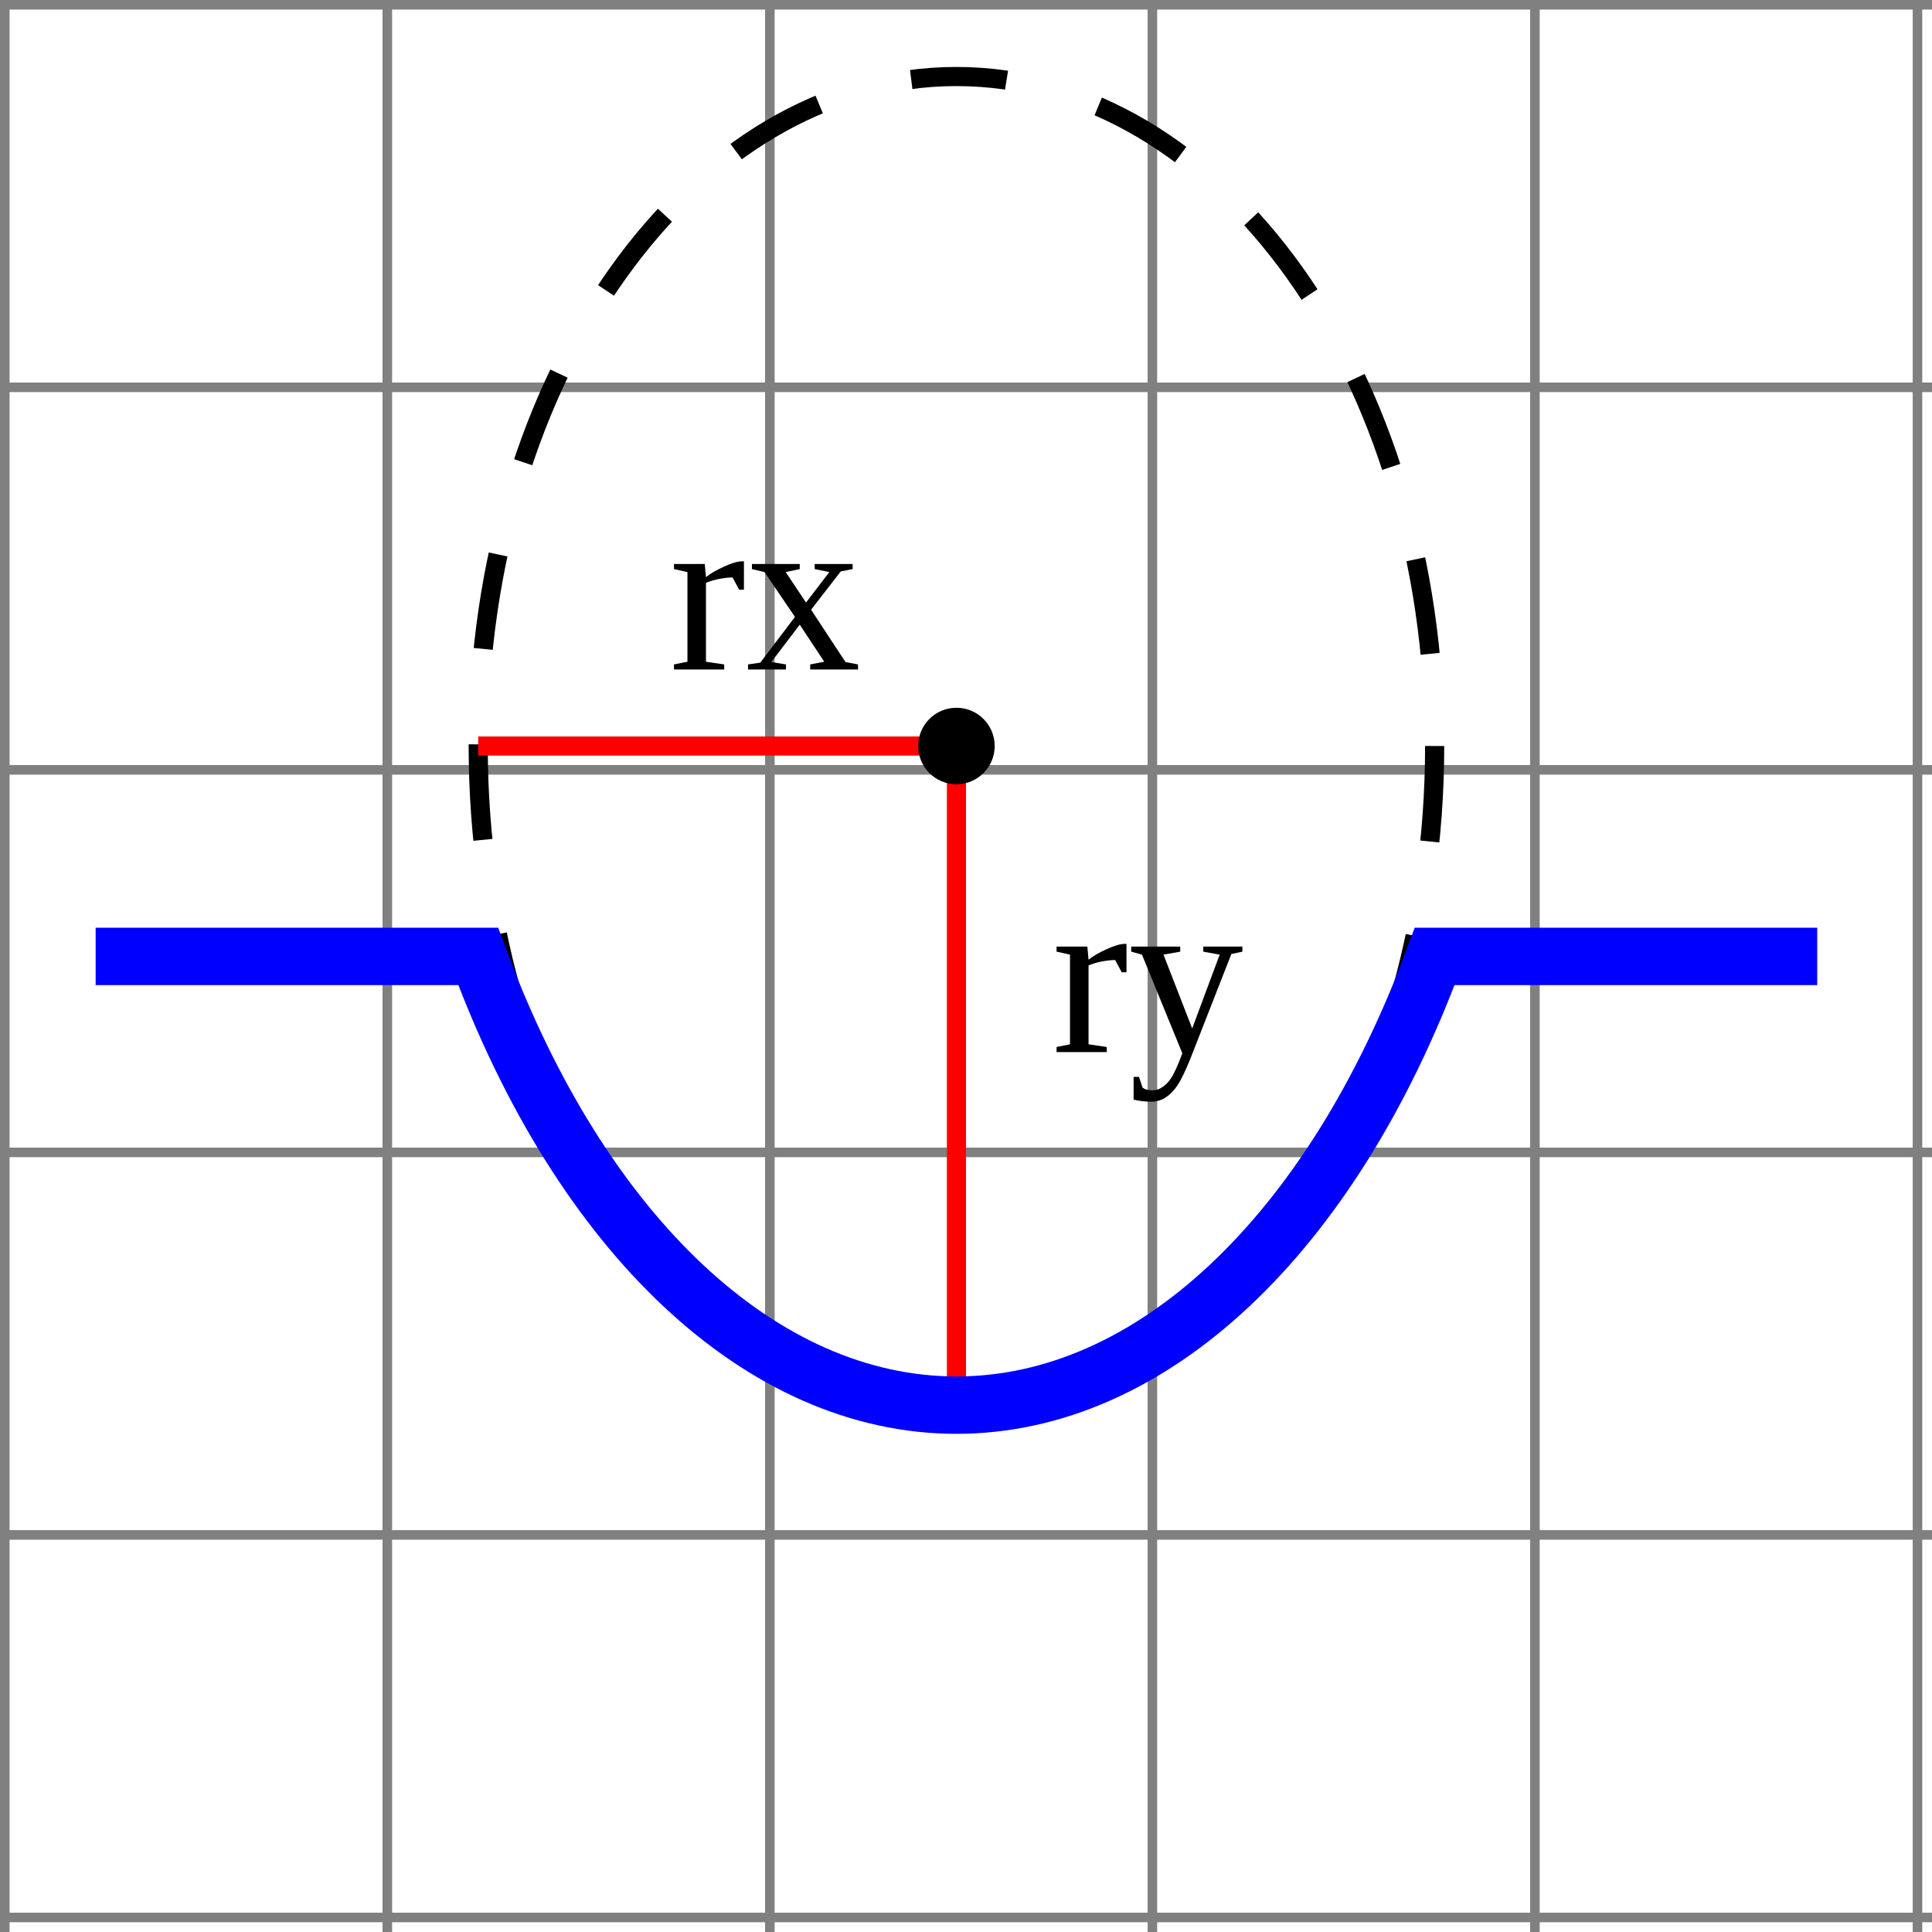
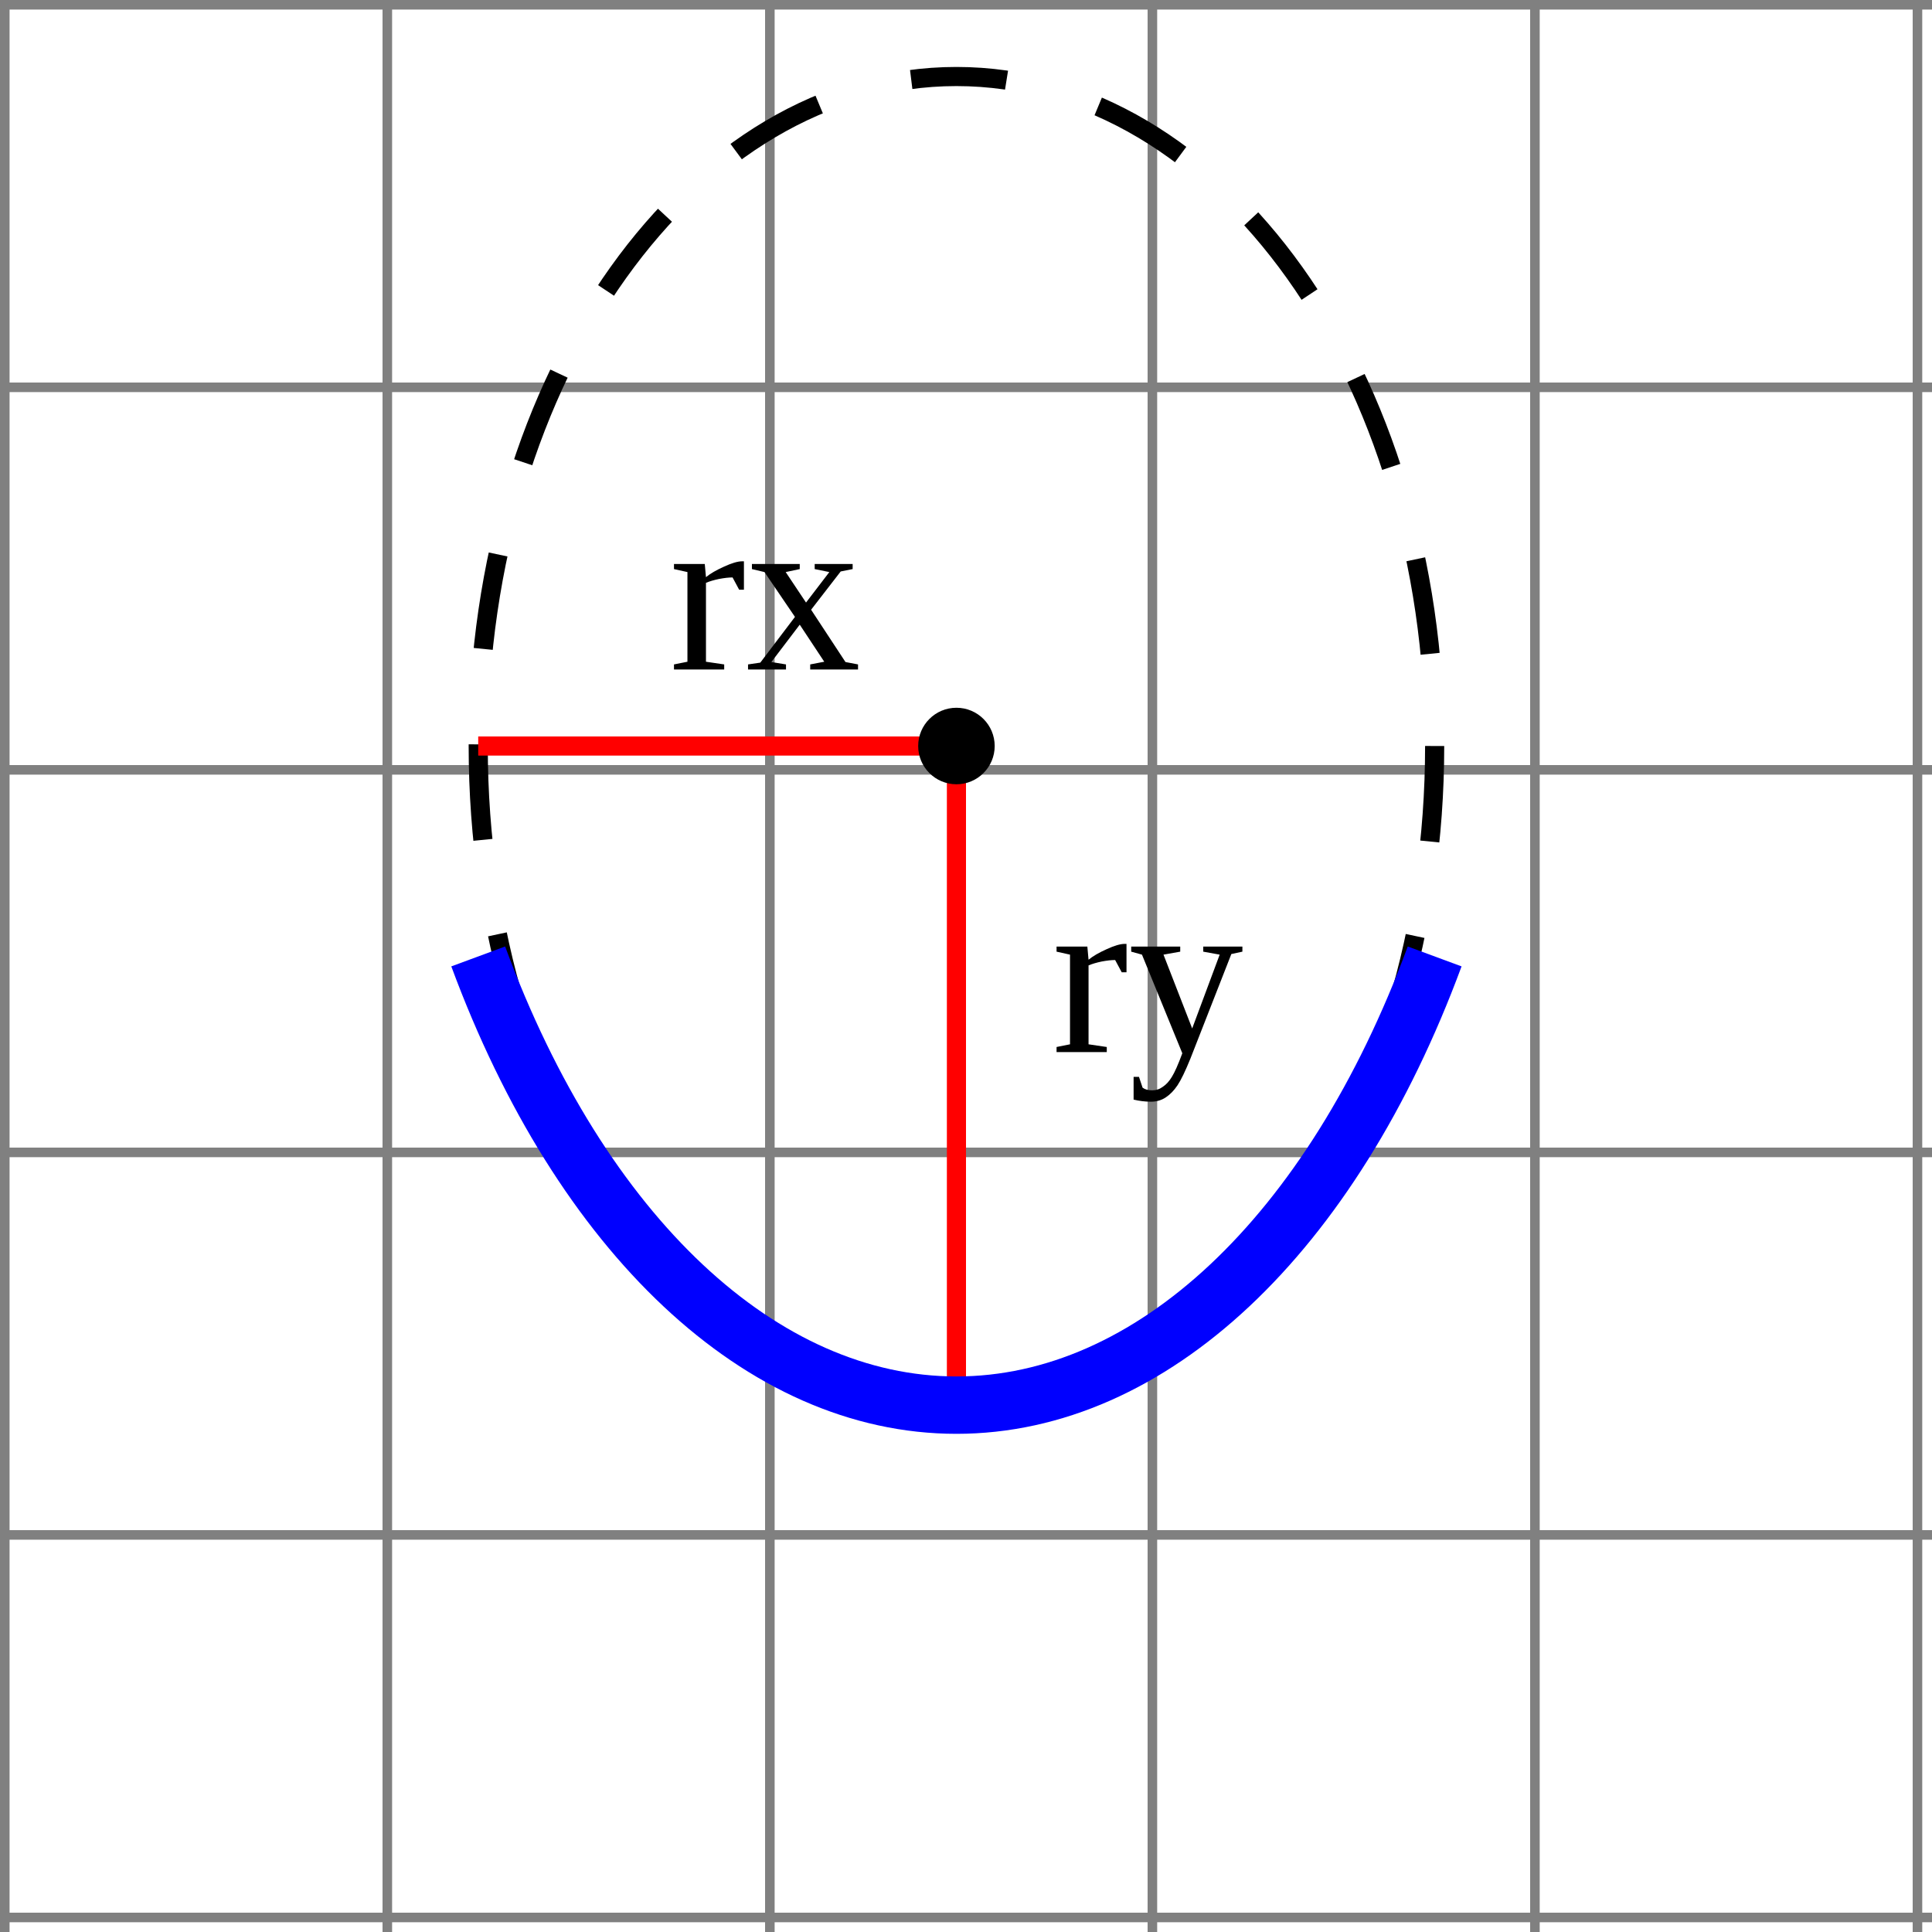
<svg xmlns="http://www.w3.org/2000/svg" width="101" height="101">
  <defs>
    <pattern id="smallGrid" width="20" height="20" patternUnits="userSpaceOnUse">
      <path d="M 20 0 L 0 0 0 20" fill="none" stroke="gray" stroke-width="1" />
    </pattern>
  </defs>
  <rect width="100%" height="100%" fill="url(#smallGrid)" />
  
  
  
fill="none" stroke="blue" stroke-width="3"/&gt;
  <ellipse cx="50" cy="39" rx="25" ry="35" fill="none" stroke="black" stroke-dasharray="5 5" />
  <line x1="25" y1="39" x2="50" y2="39" fill="none" stroke="red" />
  <line x1="50" y1="39" x2="50" y2="72" fill="none" stroke="red" />
  <circle cx="50" cy="39" r="2" fill="black" />
  <text x="35" y="35" font-size="12">rx</text>
  <text x="55" y="55" font-size="12">ry</text>
-   <path d="                 M 5,50                 L 25,50                 A 29.5,50 0 0 0 75,50                 L 95,50               " fill="none" stroke="blue" stroke-width="3" />
+   <path d="                 M 25,50                 A 29.5,50 0 0 0 75,50               " fill="none" stroke="blue" stroke-width="3" />
</svg>
